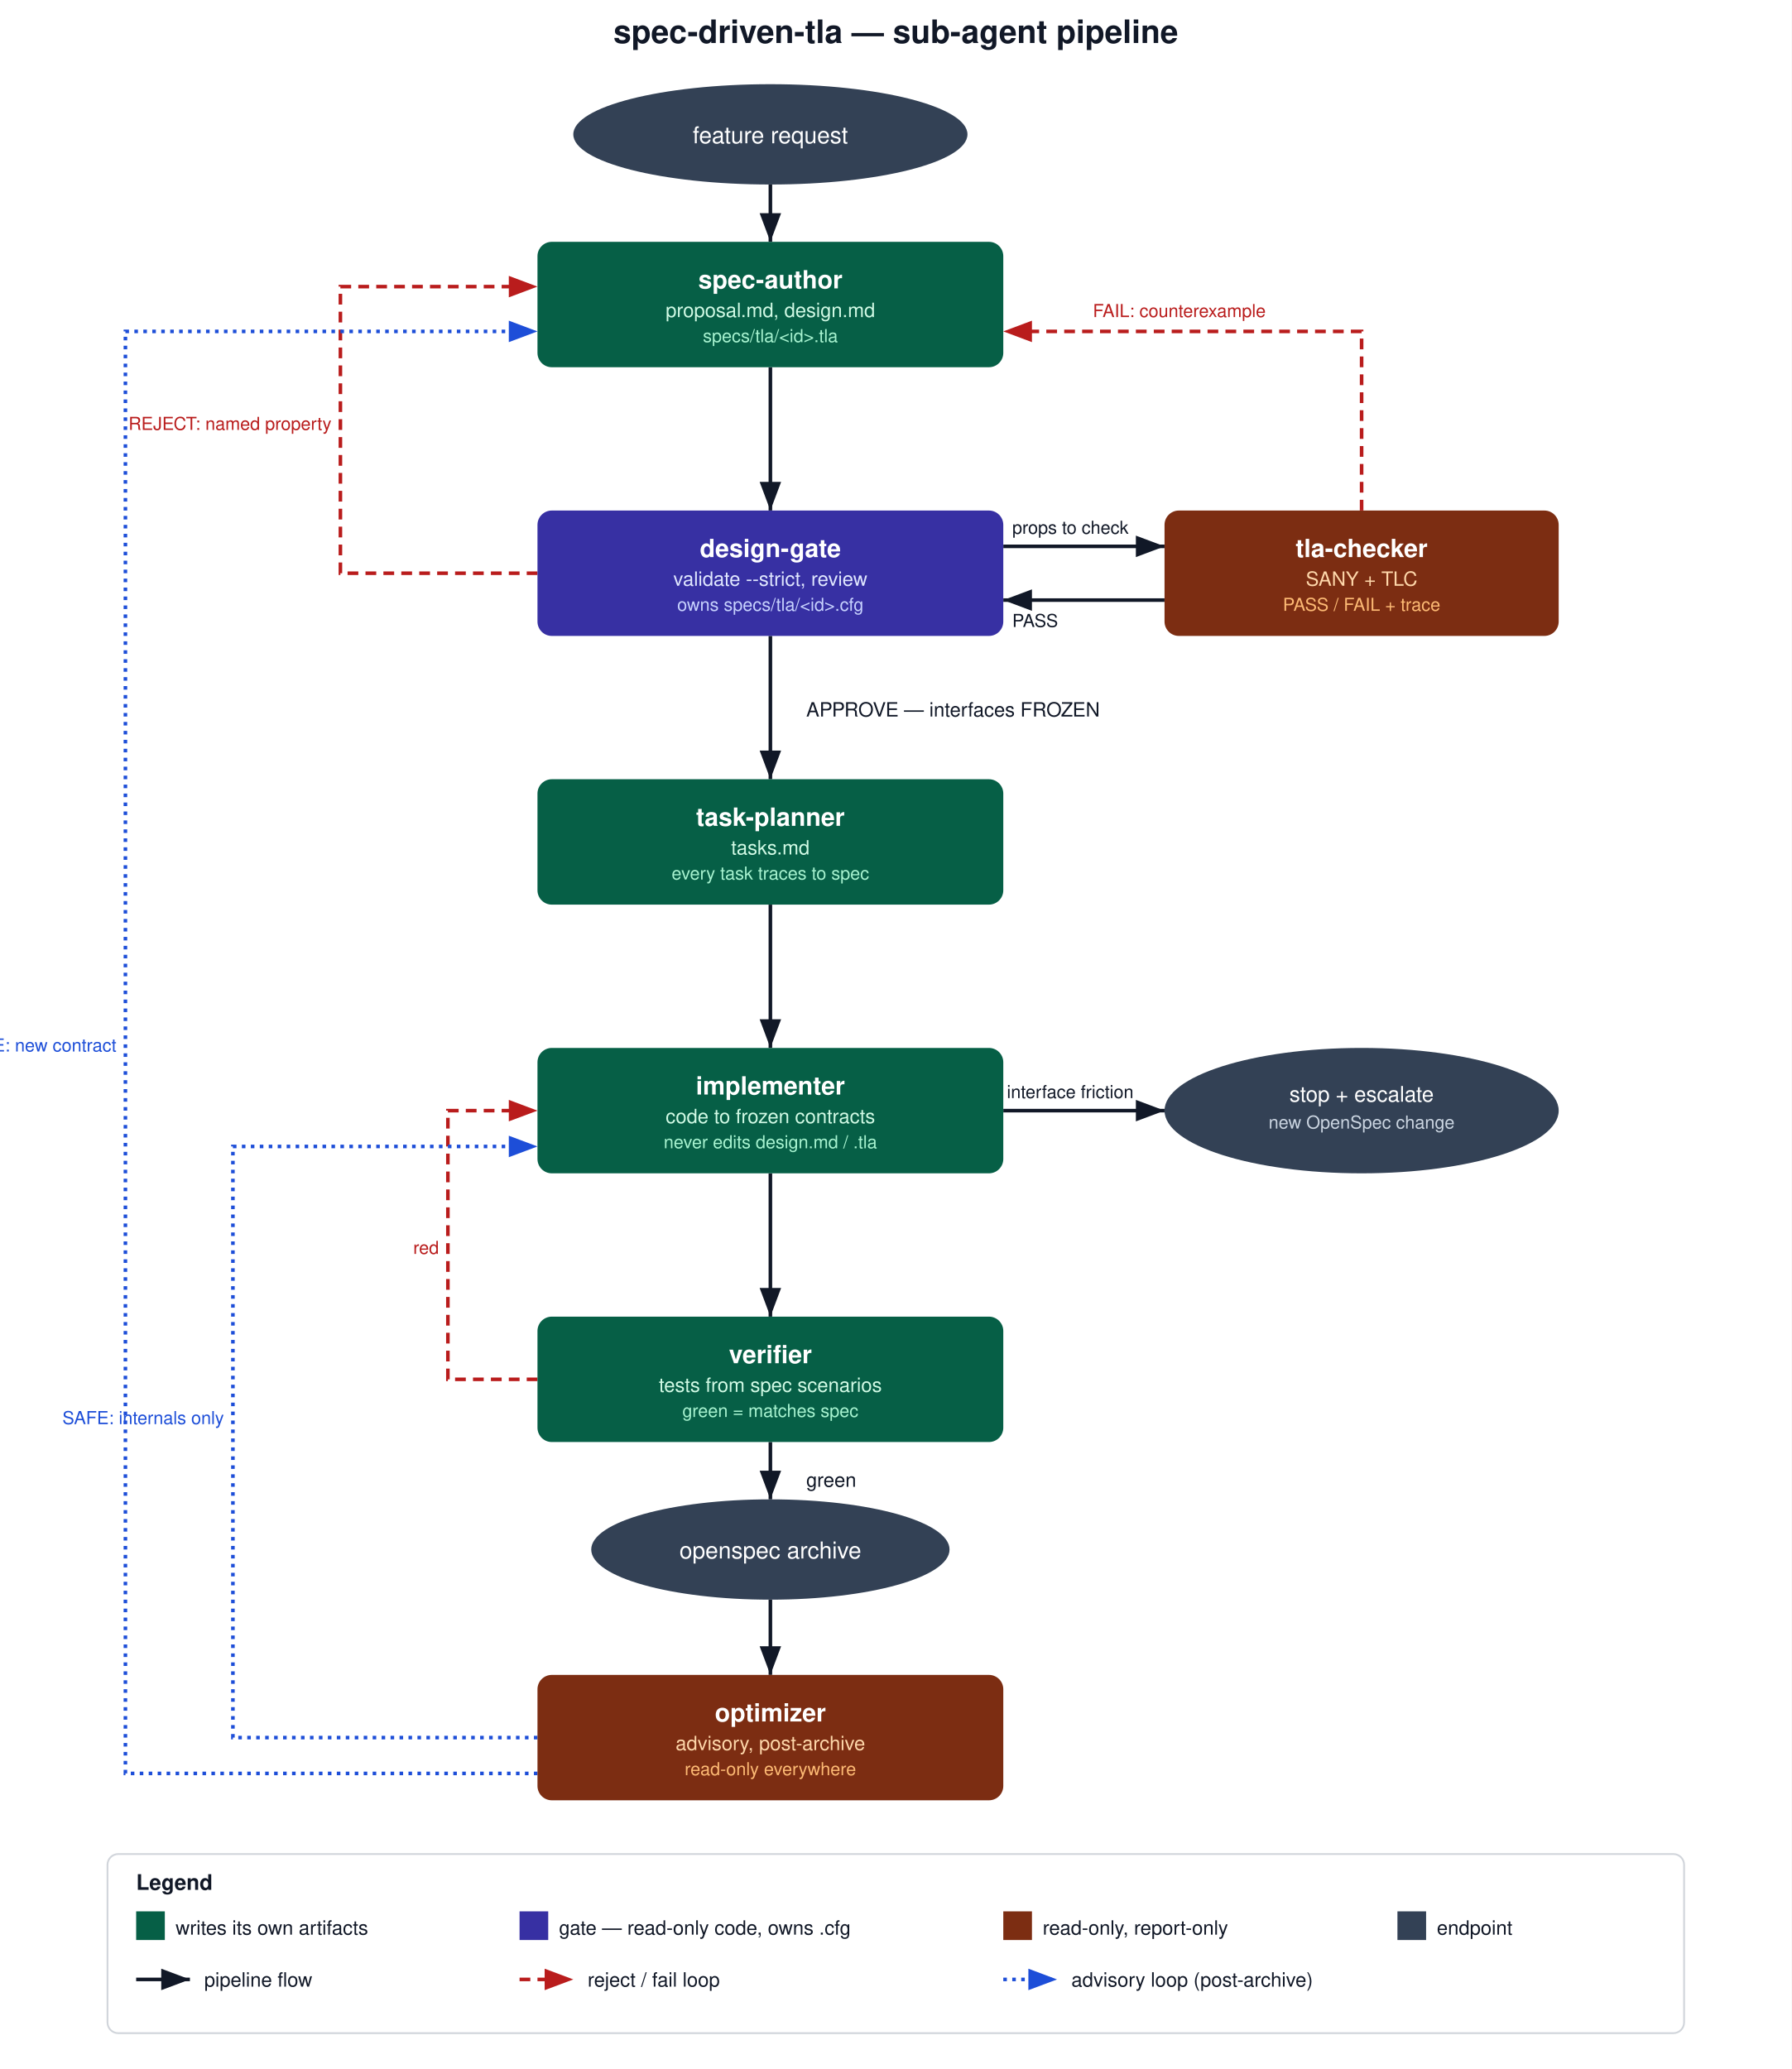
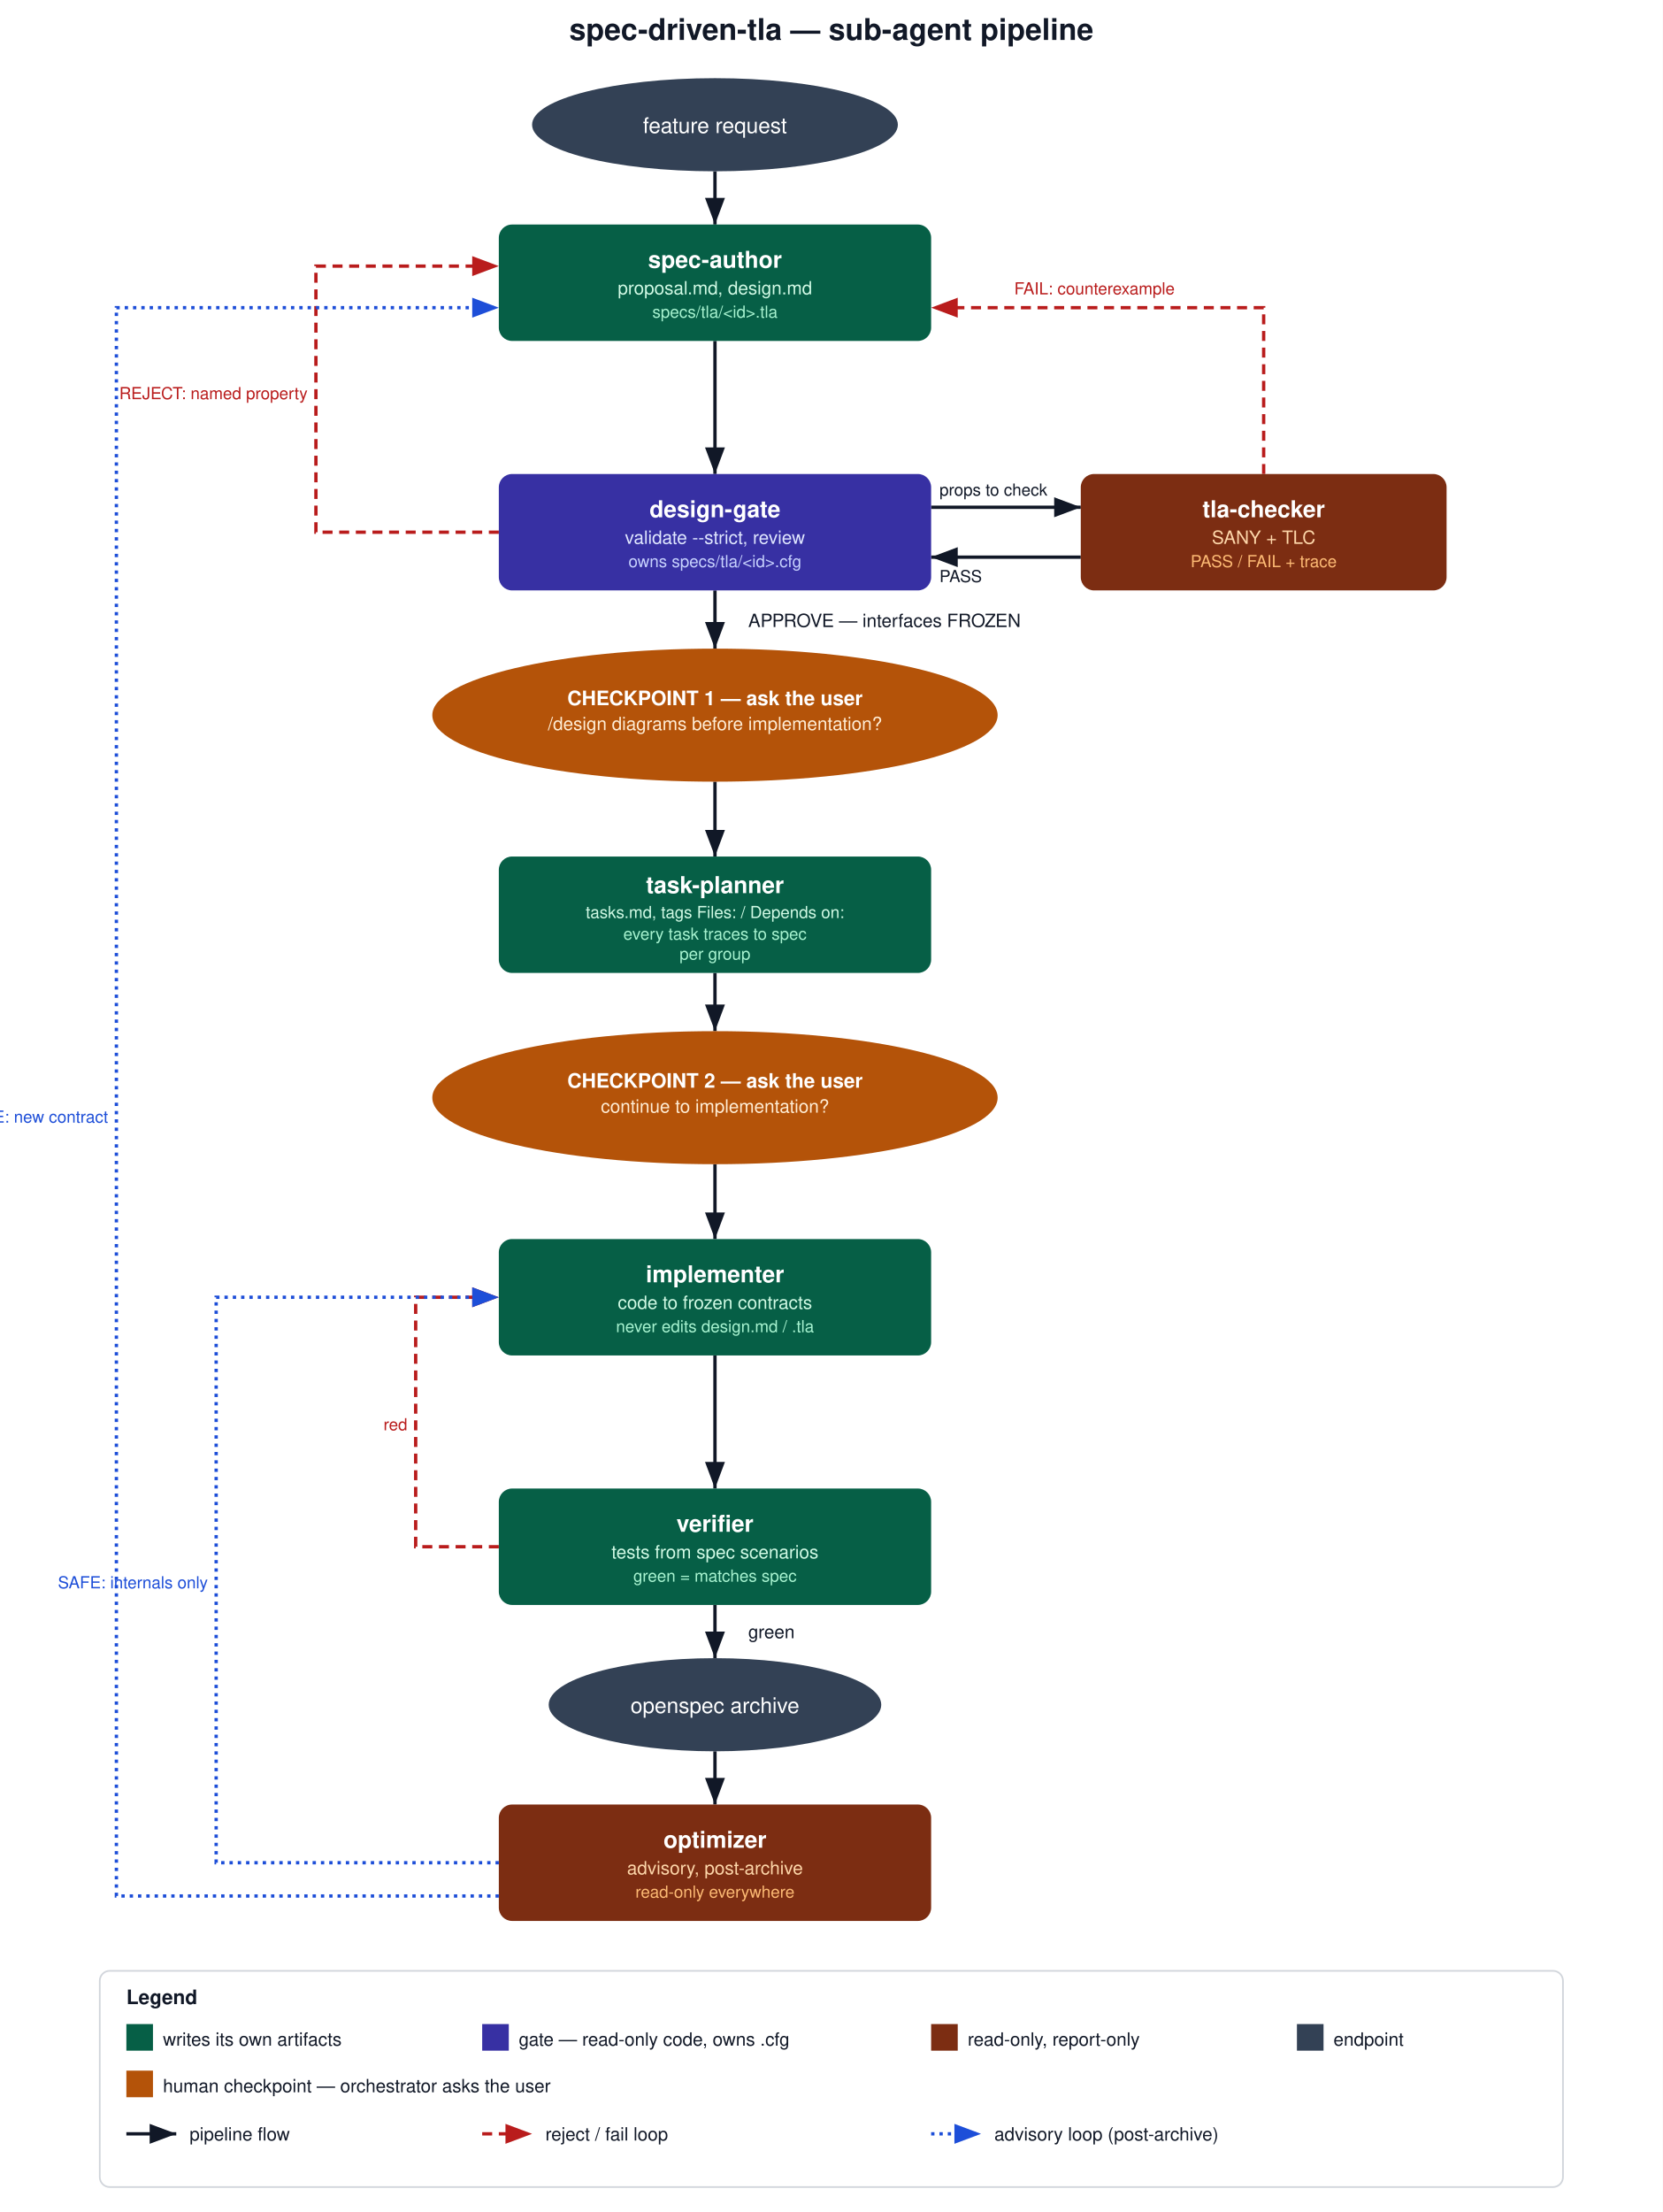
- <svg xmlns="http://www.w3.org/2000/svg" viewBox="0 0 1000 1155" font-family="Helvetica, Arial, sans-serif">
+ <svg xmlns="http://www.w3.org/2000/svg" viewBox="0 0 1000 1330" font-family="Helvetica, Arial, sans-serif">
  <defs>
    <marker id="arrowBlack" markerWidth="10" markerHeight="10" refX="8" refY="3" orient="auto" markerUnits="strokeWidth">
      <path d="M0,0 L8,3 L0,6 Z" fill="#111827" />
    </marker>
    <marker id="arrowRed" markerWidth="10" markerHeight="10" refX="8" refY="3" orient="auto" markerUnits="strokeWidth">
      <path d="M0,0 L8,3 L0,6 Z" fill="#b91c1c" />
    </marker>
    <marker id="arrowBlue" markerWidth="10" markerHeight="10" refX="8" refY="3" orient="auto" markerUnits="strokeWidth">
      <path d="M0,0 L8,3 L0,6 Z" fill="#1d4ed8" />
    </marker>
  </defs>
-   <rect x="0" y="0" width="1000" height="1155" fill="#ffffff" />
+   <rect x="0" y="0" width="1000" height="1330" fill="#ffffff" />
  <text x="500" y="24" text-anchor="middle" font-size="18" font-weight="bold" fill="#111827">spec-driven-tla — sub-agent pipeline</text>
  <g transform="translate(0,35)">
    <path d="M430,68 L430,100" stroke="#111827" stroke-width="2" fill="none" marker-end="url(#arrowBlack)" />
    <path d="M430,170 L430,250" stroke="#111827" stroke-width="2" fill="none" marker-end="url(#arrowBlack)" />
-     <path d="M430,320 L430,400" stroke="#111827" stroke-width="2" fill="none" marker-end="url(#arrowBlack)" />
-     <path d="M430,470 L430,550" stroke="#111827" stroke-width="2" fill="none" marker-end="url(#arrowBlack)" />
-     <path d="M430,620 L430,700" stroke="#111827" stroke-width="2" fill="none" marker-end="url(#arrowBlack)" />
-     <path d="M430,770 L430,802" stroke="#111827" stroke-width="2" fill="none" marker-end="url(#arrowBlack)" />
-     <path d="M430,858 L430,900" stroke="#111827" stroke-width="2" fill="none" marker-end="url(#arrowBlack)" />
-     <text x="450" y="365" font-size="11" fill="#111827">APPROVE — interfaces FROZEN</text>
-     <text x="450" y="795" font-size="11" fill="#111827">green</text>
+     <path d="M430,320 L430,355" stroke="#111827" stroke-width="2" fill="none" marker-end="url(#arrowBlack)" />
+     <text x="450" y="342" font-size="11" fill="#111827">APPROVE — interfaces FROZEN</text>
+     <path d="M430,435 L430,480" stroke="#111827" stroke-width="2" fill="none" marker-end="url(#arrowBlack)" />
+     <path d="M430,550 L430,585" stroke="#111827" stroke-width="2" fill="none" marker-end="url(#arrowBlack)" />
+     <path d="M430,665 L430,710" stroke="#111827" stroke-width="2" fill="none" marker-end="url(#arrowBlack)" />
+     <path d="M430,780 L430,860" stroke="#111827" stroke-width="2" fill="none" marker-end="url(#arrowBlack)" />
+     <path d="M430,930 L430,962" stroke="#111827" stroke-width="2" fill="none" marker-end="url(#arrowBlack)" />
+     <text x="450" y="950" font-size="11" fill="#111827">green</text>
+     <path d="M430,1018 L430,1050" stroke="#111827" stroke-width="2" fill="none" marker-end="url(#arrowBlack)" />
    <path d="M560,270 L650,270" stroke="#111827" stroke-width="2" fill="none" marker-end="url(#arrowBlack)" />
    <text x="565" y="263" font-size="10" fill="#111827">props to check</text>
    <path d="M650,300 L560,300" stroke="#111827" stroke-width="2" fill="none" marker-end="url(#arrowBlack)" />
    <text x="565" y="315" font-size="10" fill="#111827">PASS</text>
-     <path d="M560,585 L650,585" stroke="#111827" stroke-width="2" fill="none" marker-end="url(#arrowBlack)" />
-     <text x="562" y="578" font-size="10" fill="#111827">interface friction</text>
    <path d="M760,250 L760,150 L560,150" stroke="#b91c1c" stroke-width="2" fill="none" stroke-dasharray="6,4" marker-end="url(#arrowRed)" />
    <text x="610" y="142" font-size="10" fill="#b91c1c">FAIL: counterexample</text>
    <path d="M300,285 L190,285 L190,125 L300,125" stroke="#b91c1c" stroke-width="2" fill="none" stroke-dasharray="6,4" marker-end="url(#arrowRed)" />
    <text x="185" y="205" text-anchor="end" font-size="10" fill="#b91c1c">REJECT: named property</text>
-     <path d="M300,735 L250,735 L250,585 L300,585" stroke="#b91c1c" stroke-width="2" fill="none" stroke-dasharray="6,4" marker-end="url(#arrowRed)" />
-     <text x="245" y="665" text-anchor="end" font-size="10" fill="#b91c1c">red</text>
-     <path d="M300,935 L130,935 L130,605 L300,605" stroke="#1d4ed8" stroke-width="2" fill="none" stroke-dasharray="2,3" marker-end="url(#arrowBlue)" />
-     <text x="125" y="760" text-anchor="end" font-size="10" fill="#1d4ed8">SAFE: internals only</text>
-     <path d="M300,955 L70,955 L70,150 L300,150" stroke="#1d4ed8" stroke-width="2" fill="none" stroke-dasharray="2,3" marker-end="url(#arrowBlue)" />
-     <text x="65" y="552" text-anchor="end" font-size="10" fill="#1d4ed8">INTERFACE: new contract</text>
    <ellipse cx="430" cy="40" rx="110" ry="28" fill="#334155" />
    <text x="430" y="45" text-anchor="middle" font-size="13" fill="#ffffff">feature request</text>
    <rect x="300" y="100" width="260" height="70" rx="8" fill="#065f46" />
    <text x="430" y="126" text-anchor="middle" font-size="14" font-weight="bold" fill="#ffffff">spec-author</text>
    <text x="430" y="142" text-anchor="middle" font-size="11" fill="#d1fae5">proposal.md, design.md</text>
    <text x="430" y="156" text-anchor="middle" font-size="10" fill="#a7f3d0">specs/tla/&lt;id&gt;.tla</text>
    <rect x="300" y="250" width="260" height="70" rx="8" fill="#3730a3" />
    <text x="430" y="276" text-anchor="middle" font-size="14" font-weight="bold" fill="#ffffff">design-gate</text>
    <text x="430" y="292" text-anchor="middle" font-size="11" fill="#e0e7ff">validate --strict, review</text>
    <text x="430" y="306" text-anchor="middle" font-size="10" fill="#c7d2fe">owns specs/tla/&lt;id&gt;.cfg</text>
    <rect x="650" y="250" width="220" height="70" rx="8" fill="#7c2d12" />
    <text x="760" y="276" text-anchor="middle" font-size="14" font-weight="bold" fill="#ffffff">tla-checker</text>
    <text x="760" y="292" text-anchor="middle" font-size="11" fill="#fed7aa">SANY + TLC</text>
    <text x="760" y="306" text-anchor="middle" font-size="10" fill="#fdba74">PASS / FAIL + trace</text>
-     <rect x="300" y="400" width="260" height="70" rx="8" fill="#065f46" />
-     <text x="430" y="426" text-anchor="middle" font-size="14" font-weight="bold" fill="#ffffff">task-planner</text>
-     <text x="430" y="442" text-anchor="middle" font-size="11" fill="#d1fae5">tasks.md</text>
-     <text x="430" y="456" text-anchor="middle" font-size="10" fill="#a7f3d0">every task traces to spec</text>
-     <rect x="300" y="550" width="260" height="70" rx="8" fill="#065f46" />
-     <text x="430" y="576" text-anchor="middle" font-size="14" font-weight="bold" fill="#ffffff">implementer</text>
-     <text x="430" y="592" text-anchor="middle" font-size="11" fill="#d1fae5">code to frozen contracts</text>
-     <text x="430" y="606" text-anchor="middle" font-size="10" fill="#a7f3d0">never edits design.md / .tla</text>
-     <ellipse cx="760" cy="585" rx="110" ry="35" fill="#334155" />
-     <text x="760" y="580" text-anchor="middle" font-size="12" fill="#ffffff">stop + escalate</text>
-     <text x="760" y="595" text-anchor="middle" font-size="10" fill="#cbd5e1">new OpenSpec change</text>
-     <rect x="300" y="700" width="260" height="70" rx="8" fill="#065f46" />
-     <text x="430" y="726" text-anchor="middle" font-size="14" font-weight="bold" fill="#ffffff">verifier</text>
-     <text x="430" y="742" text-anchor="middle" font-size="11" fill="#d1fae5">tests from spec scenarios</text>
-     <text x="430" y="756" text-anchor="middle" font-size="10" fill="#a7f3d0">green = matches spec</text>
-     <ellipse cx="430" cy="830" rx="100" ry="28" fill="#334155" />
-     <text x="430" y="835" text-anchor="middle" font-size="13" fill="#ffffff">openspec archive</text>
-     <rect x="300" y="900" width="260" height="70" rx="8" fill="#7c2d12" />
-     <text x="430" y="926" text-anchor="middle" font-size="14" font-weight="bold" fill="#ffffff">optimizer</text>
-     <text x="430" y="942" text-anchor="middle" font-size="11" fill="#fed7aa">advisory, post-archive</text>
-     <text x="430" y="956" text-anchor="middle" font-size="10" fill="#fdba74">read-only everywhere</text>
-     <g transform="translate(60,1000)">
-       <rect x="0" y="0" width="880" height="100" rx="6" fill="none" stroke="#d1d5db" stroke-width="1" />
+     <ellipse cx="430" cy="395" rx="170" ry="40" fill="#b45309" />
+     <text x="430" y="389" text-anchor="middle" font-size="12" font-weight="bold" fill="#ffffff">CHECKPOINT 1 — ask the user</text>
+     <text x="430" y="404" text-anchor="middle" font-size="11" fill="#ffedd5">/design diagrams before implementation?</text>
+     <rect x="300" y="480" width="260" height="70" rx="8" fill="#065f46" />
+     <text x="430" y="502" text-anchor="middle" font-size="14" font-weight="bold" fill="#ffffff">task-planner</text>
+     <text x="430" y="517" text-anchor="middle" font-size="10" fill="#d1fae5">tasks.md, tags Files: / Depends on:</text>
+     <text x="430" y="530" text-anchor="middle" font-size="10" fill="#a7f3d0">every task traces to spec</text>
+     <text x="430" y="542" text-anchor="middle" font-size="10" fill="#a7f3d0">per group</text>
+     <ellipse cx="430" cy="625" rx="170" ry="40" fill="#b45309" />
+     <text x="430" y="619" text-anchor="middle" font-size="12" font-weight="bold" fill="#ffffff">CHECKPOINT 2 — ask the user</text>
+     <text x="430" y="634" text-anchor="middle" font-size="11" fill="#ffedd5">continue to implementation?</text>
+     <rect x="300" y="710" width="260" height="70" rx="8" fill="#065f46" />
+     <text x="430" y="736" text-anchor="middle" font-size="14" font-weight="bold" fill="#ffffff">implementer</text>
+     <text x="430" y="752" text-anchor="middle" font-size="11" fill="#d1fae5">code to frozen contracts</text>
+     <text x="430" y="766" text-anchor="middle" font-size="10" fill="#a7f3d0">never edits design.md / .tla</text>
+     <rect x="300" y="860" width="260" height="70" rx="8" fill="#065f46" />
+     <text x="430" y="886" text-anchor="middle" font-size="14" font-weight="bold" fill="#ffffff">verifier</text>
+     <text x="430" y="902" text-anchor="middle" font-size="11" fill="#d1fae5">tests from spec scenarios</text>
+     <text x="430" y="916" text-anchor="middle" font-size="10" fill="#a7f3d0">green = matches spec</text>
+     <ellipse cx="430" cy="990" rx="100" ry="28" fill="#334155" />
+     <text x="430" y="995" text-anchor="middle" font-size="13" fill="#ffffff">openspec archive</text>
+     <rect x="300" y="1050" width="260" height="70" rx="8" fill="#7c2d12" />
+     <text x="430" y="1076" text-anchor="middle" font-size="14" font-weight="bold" fill="#ffffff">optimizer</text>
+     <text x="430" y="1092" text-anchor="middle" font-size="11" fill="#fed7aa">advisory, post-archive</text>
+     <text x="430" y="1106" text-anchor="middle" font-size="10" fill="#fdba74">read-only everywhere</text>
+     <path d="M300,895 L250,895 L250,745 L300,745" stroke="#b91c1c" stroke-width="2" fill="none" stroke-dasharray="6,4" marker-end="url(#arrowRed)" />
+     <text x="245" y="825" text-anchor="end" font-size="10" fill="#b91c1c">red</text>
+     <path d="M300,1085 L130,1085 L130,745 L300,745" stroke="#1d4ed8" stroke-width="2" fill="none" stroke-dasharray="2,3" marker-end="url(#arrowBlue)" />
+     <text x="125" y="920" text-anchor="end" font-size="10" fill="#1d4ed8">SAFE: internals only</text>
+     <path d="M300,1105 L70,1105 L70,150 L300,150" stroke="#1d4ed8" stroke-width="2" fill="none" stroke-dasharray="2,3" marker-end="url(#arrowBlue)" />
+     <text x="65" y="640" text-anchor="end" font-size="10" fill="#1d4ed8">INTERFACE: new contract</text>
+     <g transform="translate(60,1150)">
+       <rect x="0" y="0" width="880" height="130" rx="6" fill="none" stroke="#d1d5db" stroke-width="1" />
      <text x="16" y="20" font-size="12" font-weight="bold" fill="#111827">Legend</text>
      <rect x="16" y="32" width="16" height="16" fill="#065f46" />
      <text x="38" y="45" font-size="11" fill="#111827">writes its own artifacts</text>
      <rect x="230" y="32" width="16" height="16" fill="#3730a3" />
      <text x="252" y="45" font-size="11" fill="#111827">gate — read-only code, owns .cfg</text>
      <rect x="500" y="32" width="16" height="16" fill="#7c2d12" />
      <text x="522" y="45" font-size="11" fill="#111827">read-only, report-only</text>
      <rect x="720" y="32" width="16" height="16" fill="#334155" />
      <text x="742" y="45" font-size="11" fill="#111827">endpoint</text>
-       <line x1="16" y1="70" x2="46" y2="70" stroke="#111827" stroke-width="2" marker-end="url(#arrowBlack)" />
-       <text x="54" y="74" font-size="11" fill="#111827">pipeline flow</text>
-       <line x1="230" y1="70" x2="260" y2="70" stroke="#b91c1c" stroke-width="2" stroke-dasharray="6,4" marker-end="url(#arrowRed)" />
-       <text x="268" y="74" font-size="11" fill="#111827">reject / fail loop</text>
-       <line x1="500" y1="70" x2="530" y2="70" stroke="#1d4ed8" stroke-width="2" stroke-dasharray="2,3" marker-end="url(#arrowBlue)" />
-       <text x="538" y="74" font-size="11" fill="#111827">advisory loop (post-archive)</text>
+       <rect x="16" y="60" width="16" height="16" fill="#b45309" />
+       <text x="38" y="73" font-size="11" fill="#111827">human checkpoint — orchestrator asks the user</text>
+       <line x1="16" y1="98" x2="46" y2="98" stroke="#111827" stroke-width="2" marker-end="url(#arrowBlack)" />
+       <text x="54" y="102" font-size="11" fill="#111827">pipeline flow</text>
+       <line x1="230" y1="98" x2="260" y2="98" stroke="#b91c1c" stroke-width="2" stroke-dasharray="6,4" marker-end="url(#arrowRed)" />
+       <text x="268" y="102" font-size="11" fill="#111827">reject / fail loop</text>
+       <line x1="500" y1="98" x2="530" y2="98" stroke="#1d4ed8" stroke-width="2" stroke-dasharray="2,3" marker-end="url(#arrowBlue)" />
+       <text x="538" y="102" font-size="11" fill="#111827">advisory loop (post-archive)</text>
    </g>
  </g>
</svg>
